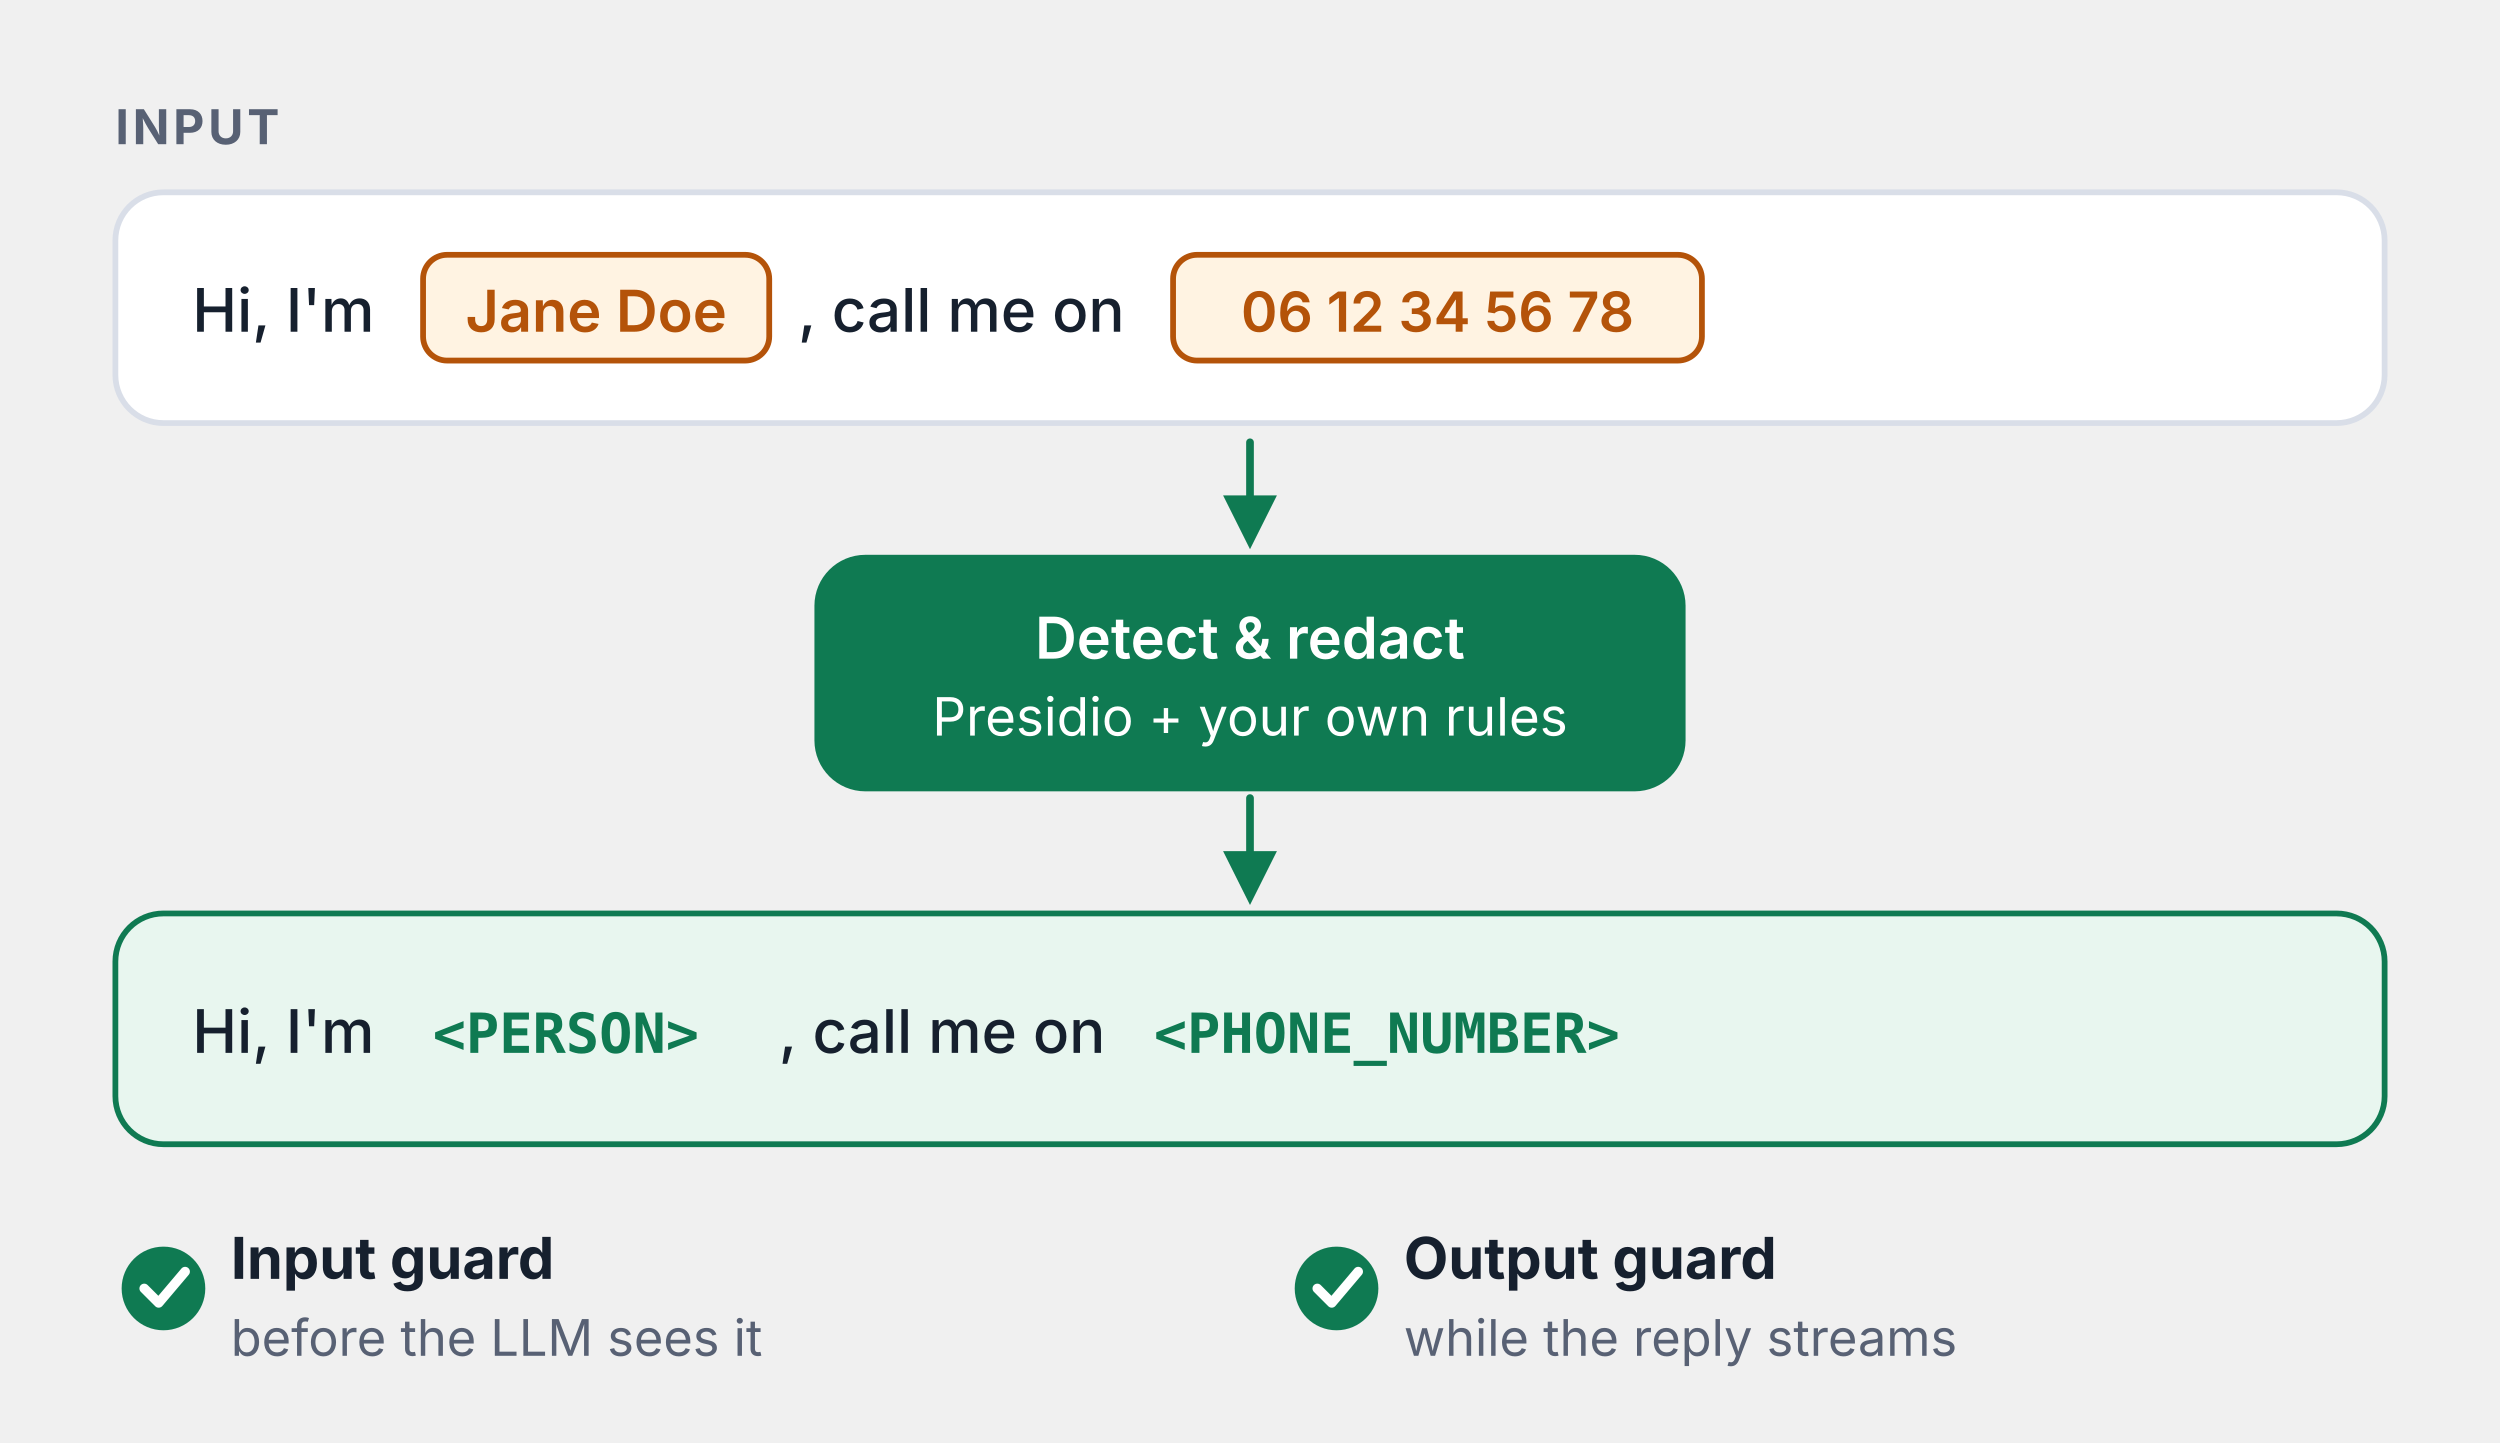
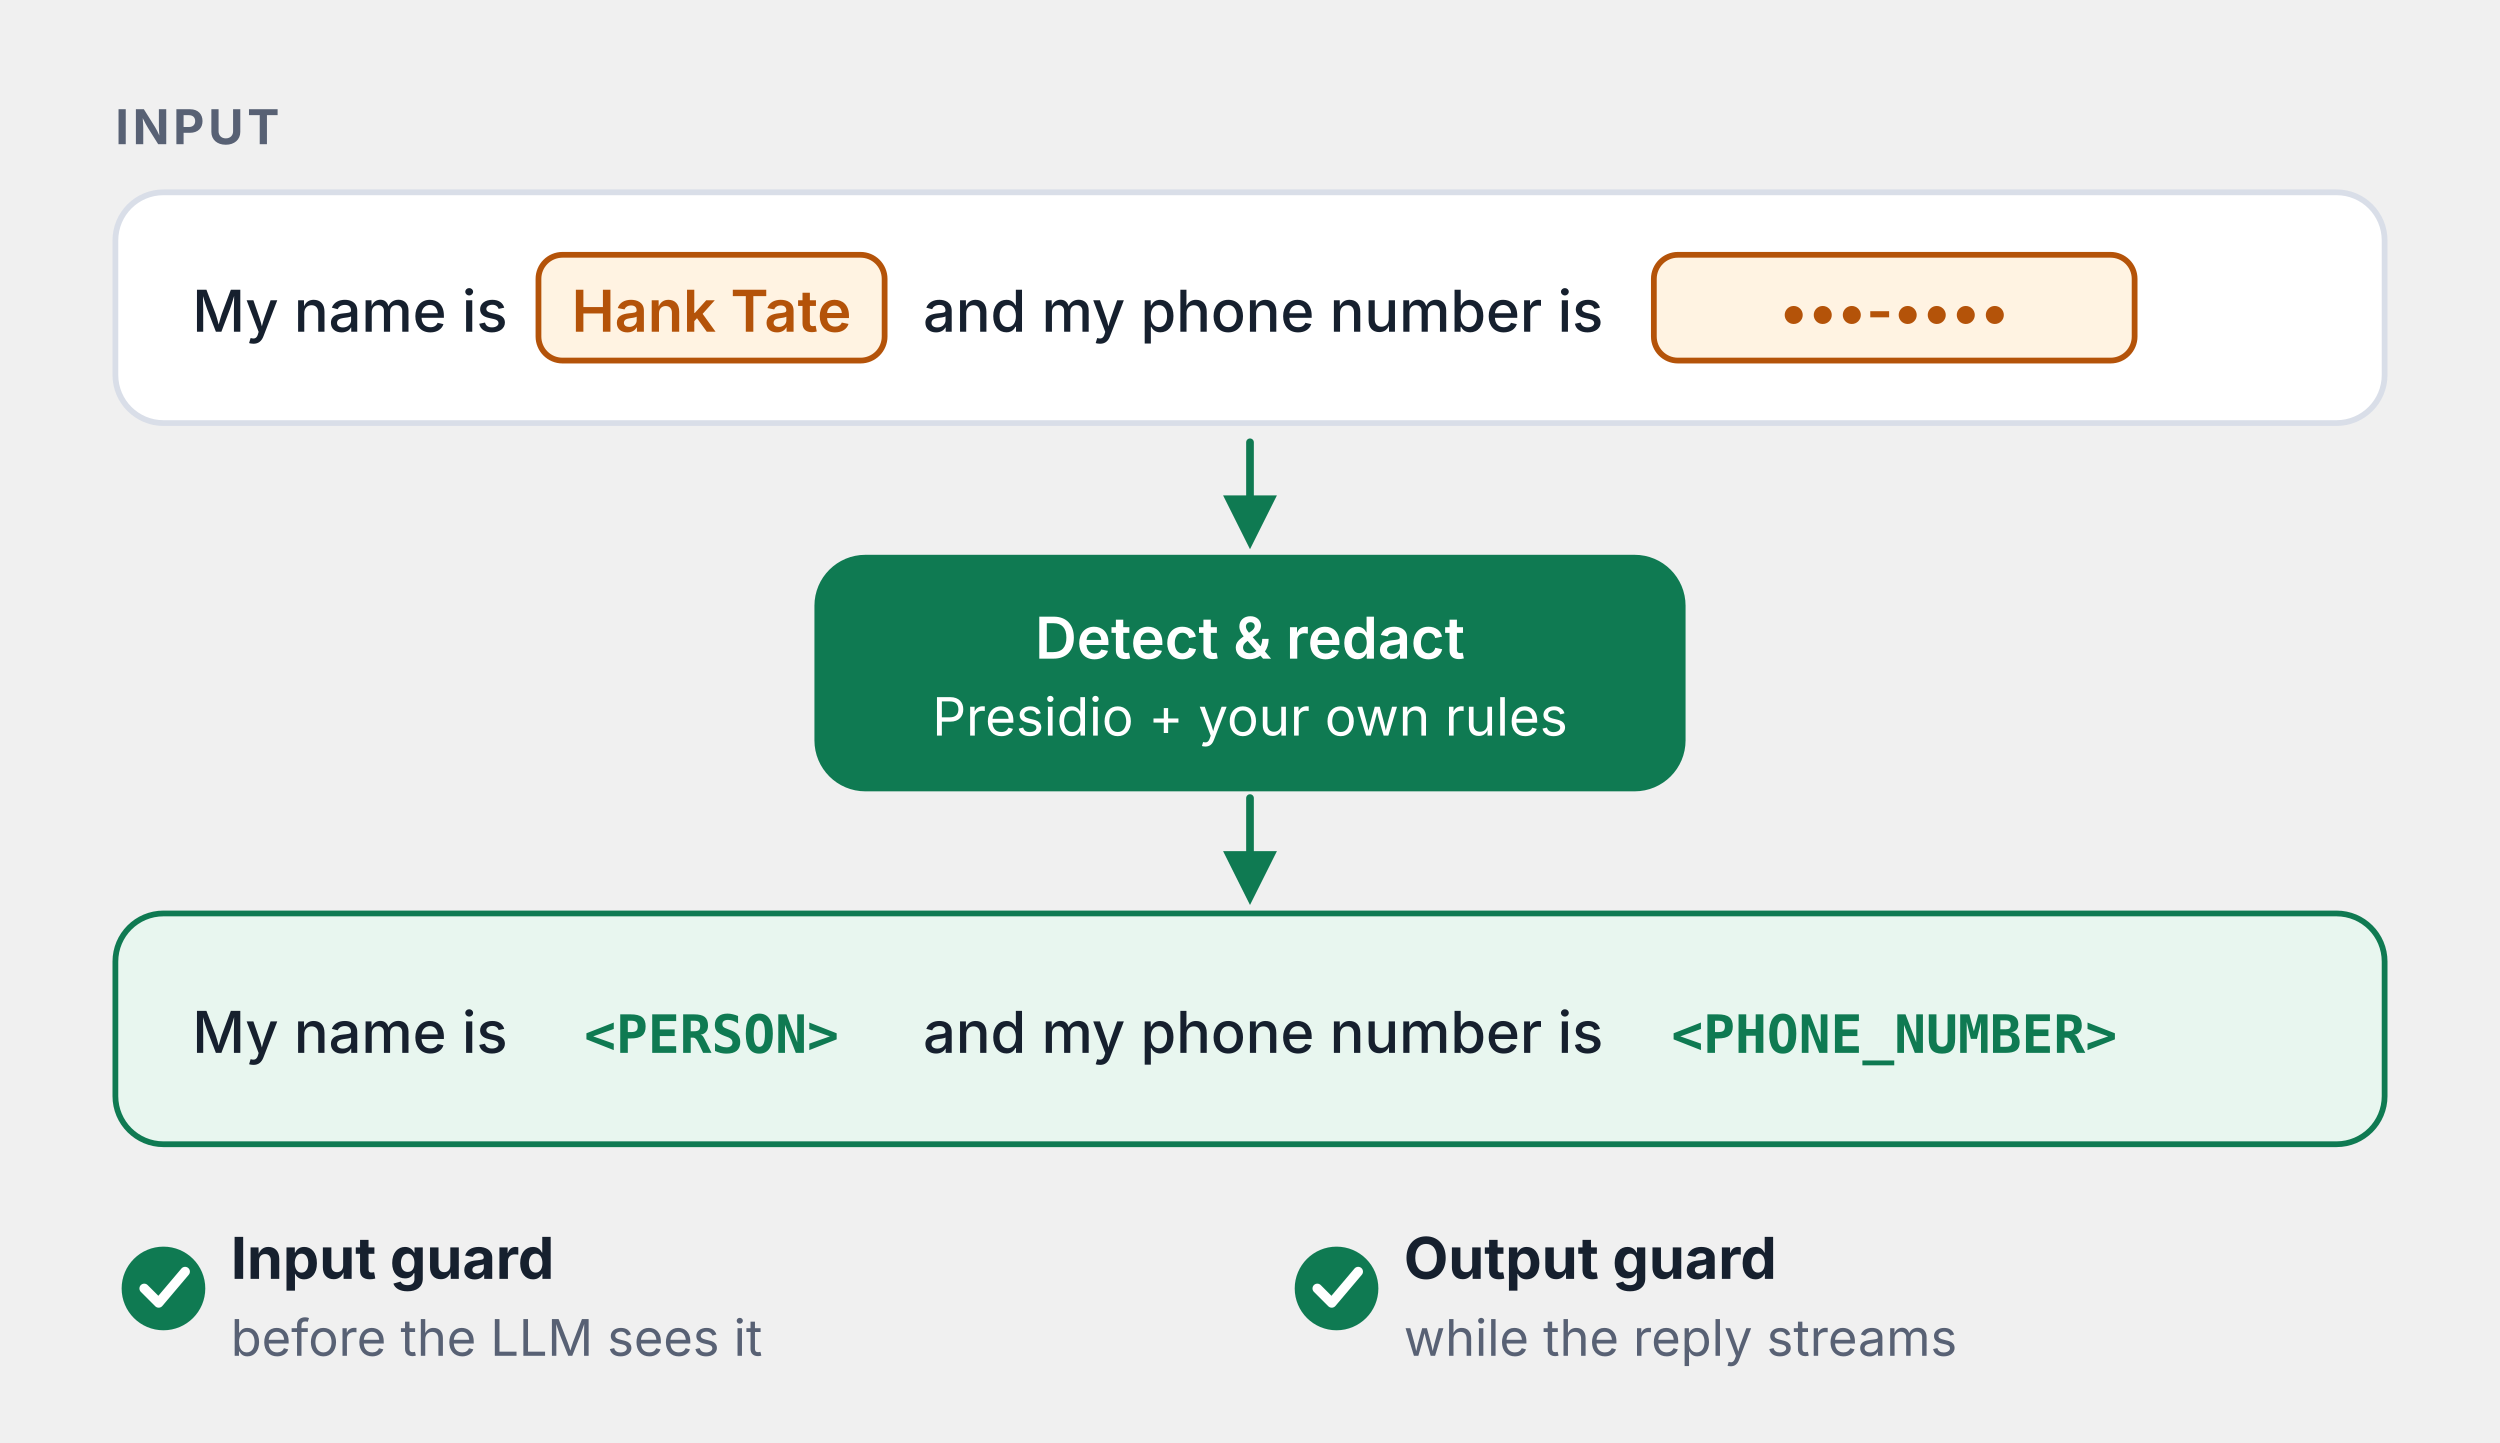
<svg xmlns="http://www.w3.org/2000/svg" width="520" height="300" viewBox="0 0 520 300" role="img" aria-label="PII guardrail: names and phone numbers are detected and replaced by placeholders, on input and on output" style="display: block; width: 100%; height: auto; background: #e8f6ef">
  <text x="24" y="30" font-family="Inter, sans-serif" font-size="10" font-weight="700" fill="#586174" text-anchor="start" letter-spacing="0.08em">INPUT</text>
  <rect x="24" y="40" width="472" height="48" rx="10" fill="#ffffff" stroke="#d9dee8" stroke-width="1.2" />
-   <text x="40" y="69" font-family="Inter, sans-serif" font-size="12.5" font-weight="500" fill="#16202e" text-anchor="start">Hi, I'm</text>
-   <rect x="88" y="53" width="72" height="22" rx="5" fill="#fff3e2" stroke="#b45309" stroke-width="1.2" />
-   <text x="124" y="69" font-family="Inter, sans-serif" font-size="12" font-weight="600" fill="#b45309" text-anchor="middle">Jane Doe</text>
-   <text x="166" y="69" font-family="Inter, sans-serif" font-size="12.5" font-weight="500" fill="#16202e" text-anchor="start">, call me on</text>
-   <rect x="244" y="53" width="110" height="22" rx="5" fill="#fff3e2" stroke="#b45309" stroke-width="1.2" />
-   <text x="299" y="69" font-family="Inter, sans-serif" font-size="11.5" font-weight="600" fill="#b45309" text-anchor="middle">06 12 34 56 78</text>
+   <text x="40" y="69" font-family="Inter, sans-serif" font-size="12" font-weight="500" fill="#16202e" text-anchor="start">My name is</text>
+   <rect x="112" y="53" width="72" height="22" rx="5" fill="#fff3e2" stroke="#b45309" stroke-width="1.2" />
+   <text x="148" y="69" font-family="Inter, sans-serif" font-size="12" font-weight="600" fill="#b45309" text-anchor="middle">Hank Tate</text>
+   <text x="192" y="69" font-family="Inter, sans-serif" font-size="12" font-weight="500" fill="#16202e" text-anchor="start">and my phone number is</text>
+   <rect x="344" y="53" width="100" height="22" rx="5" fill="#fff3e2" stroke="#b45309" stroke-width="1.2" />
+   <text x="394" y="69" font-family="Inter, sans-serif" font-size="12" font-weight="600" fill="#b45309" text-anchor="middle">•••-••••</text>
  <defs>
    <marker id="v-pii-m1" viewBox="0 0 10 10" refX="8" refY="5" markerWidth="7" markerHeight="7" orient="auto-start-reverse">
      <path d="M0 0 L10 5 L0 10 z" fill="#0f7a52" />
    </marker>
  </defs>
  <path d="M260 92 L260 112" fill="none" stroke="#0f7a52" stroke-width="1.6" stroke-linecap="round" marker-end="url(#v-pii-m1)" />
  <rect x="170" y="116" width="180" height="48" rx="10" fill="#0f7a52" stroke="#0f7a52" stroke-width="1.2" />
  <text x="260.0" y="137.0" font-family="Inter, sans-serif" font-size="12" font-weight="600" fill="#ffffff" text-anchor="middle">Detect &amp; redact</text>
  <text x="260.0" y="153.0" font-family="Inter, sans-serif" font-size="11" font-weight="400" fill="#ffffff" text-anchor="middle">Presidio + your own rules</text>
  <defs>
    <marker id="v-pii-m2" viewBox="0 0 10 10" refX="8" refY="5" markerWidth="7" markerHeight="7" orient="auto-start-reverse">
      <path d="M0 0 L10 5 L0 10 z" fill="#0f7a52" />
    </marker>
  </defs>
  <path d="M260 166 L260 186" fill="none" stroke="#0f7a52" stroke-width="1.6" stroke-linecap="round" marker-end="url(#v-pii-m2)" />
  <rect x="24" y="190" width="472" height="48" rx="10" fill="#e8f6ef" stroke="#0f7a52" stroke-width="1.2" />
-   <text x="40" y="219" font-family="Inter, sans-serif" font-size="12.5" font-weight="500" fill="#16202e" text-anchor="start">Hi, I'm</text>
-   <text x="90" y="219" font-family="JetBrains Mono, monospace" font-size="11.5" font-weight="700" fill="#0f7a52" text-anchor="start">&lt;PERSON&gt;</text>
-   <text x="162" y="219" font-family="Inter, sans-serif" font-size="12.5" font-weight="500" fill="#16202e" text-anchor="start">, call me on</text>
-   <text x="240" y="219" font-family="JetBrains Mono, monospace" font-size="11.5" font-weight="700" fill="#0f7a52" text-anchor="start">&lt;PHONE_NUMBER&gt;</text>
+   <text x="40" y="219" font-family="Inter, sans-serif" font-size="12" font-weight="500" fill="#16202e" text-anchor="start">My name is</text>
+   <text x="148" y="219" font-family="JetBrains Mono, monospace" font-size="11" font-weight="700" fill="#0f7a52" text-anchor="middle">&lt;PERSON&gt;</text>
+   <text x="192" y="219" font-family="Inter, sans-serif" font-size="12" font-weight="500" fill="#16202e" text-anchor="start">and my phone number is</text>
+   <text x="394" y="219" font-family="JetBrains Mono, monospace" font-size="11" font-weight="700" fill="#0f7a52" text-anchor="middle">&lt;PHONE_NUMBER&gt;</text>
  <circle cx="34" cy="268" r="8" fill="#0f7a52" stroke="#0f7a52" stroke-width="1.4" />
  <path d="M30 268 L33 271 L38.5 264.5" fill="none" stroke="#fff" stroke-width="2" stroke-linecap="round" stroke-linejoin="round" />
  <text x="48" y="266" font-family="Inter, sans-serif" font-size="12" font-weight="700" fill="#16202e" text-anchor="start">Input guard</text>
  <text x="48" y="282" font-family="Inter, sans-serif" font-size="10.5" font-weight="400" fill="#586174" text-anchor="start">before the LLM sees it</text>
  <circle cx="278" cy="268" r="8" fill="#0f7a52" stroke="#0f7a52" stroke-width="1.4" />
  <path d="M274 268 L277 271 L282.5 264.5" fill="none" stroke="#fff" stroke-width="2" stroke-linecap="round" stroke-linejoin="round" />
  <text x="292" y="266" font-family="Inter, sans-serif" font-size="12" font-weight="700" fill="#16202e" text-anchor="start">Output guard</text>
  <text x="292" y="282" font-family="Inter, sans-serif" font-size="10.5" font-weight="400" fill="#586174" text-anchor="start">while the reply streams</text>
</svg>
